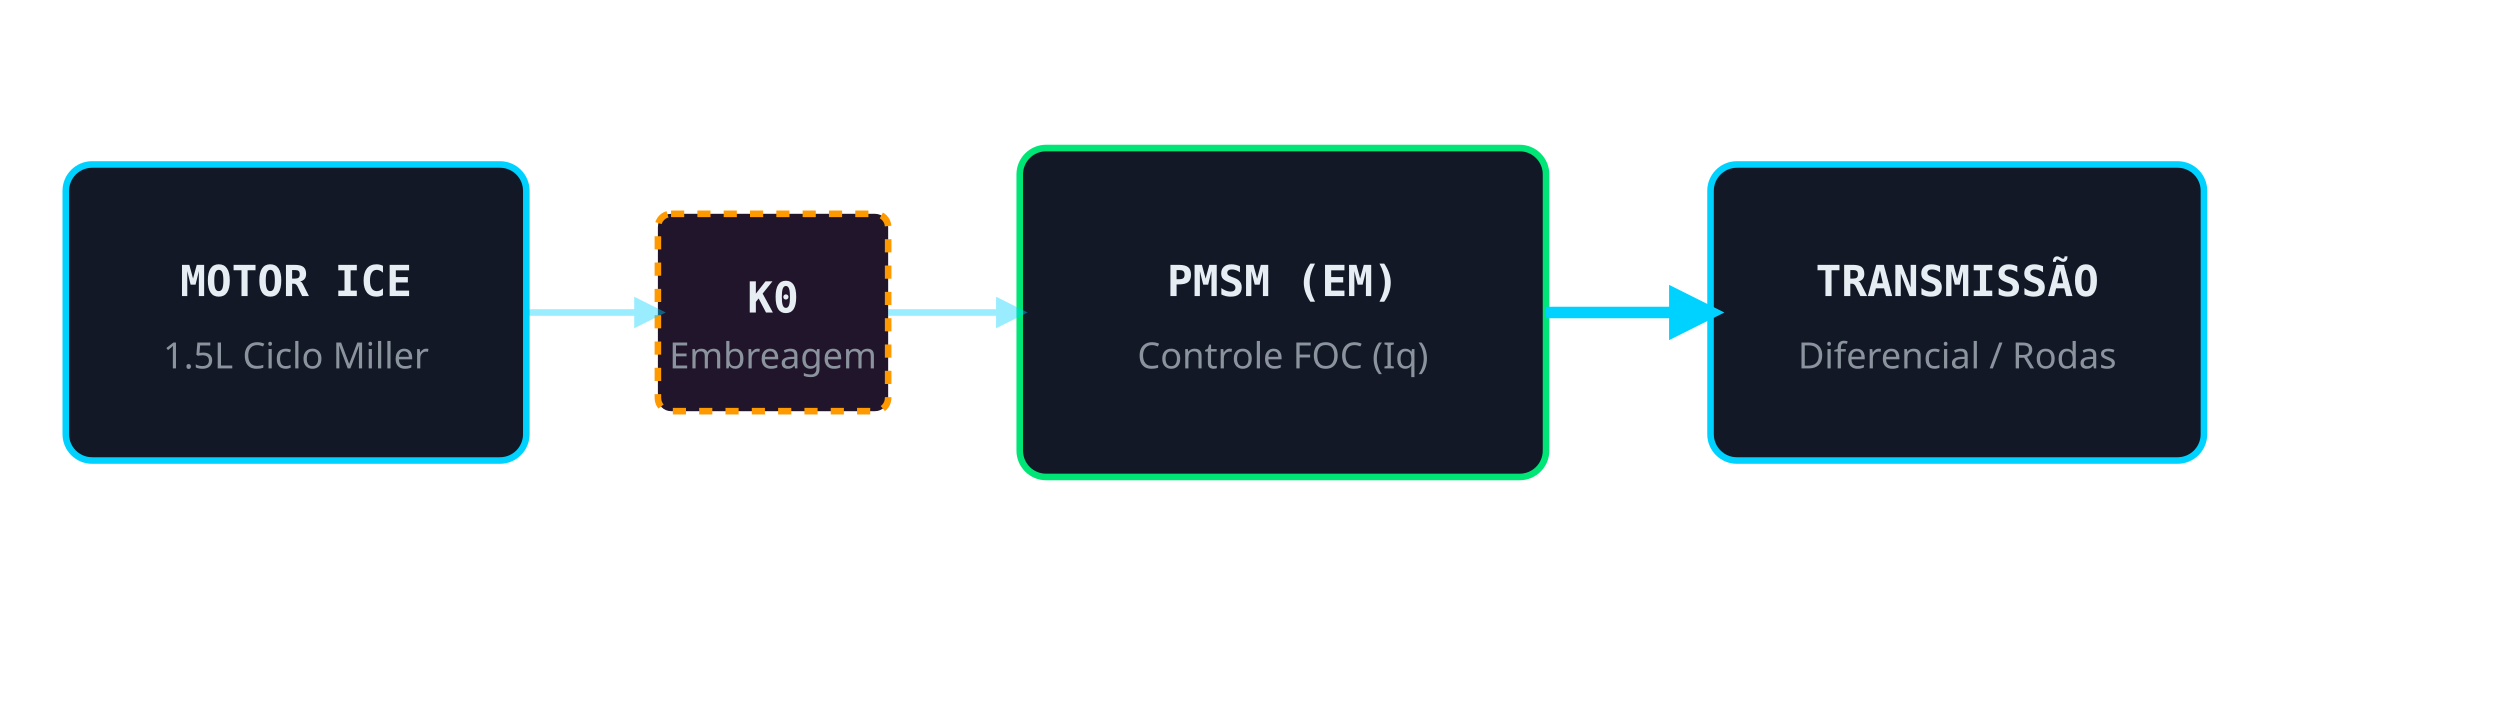
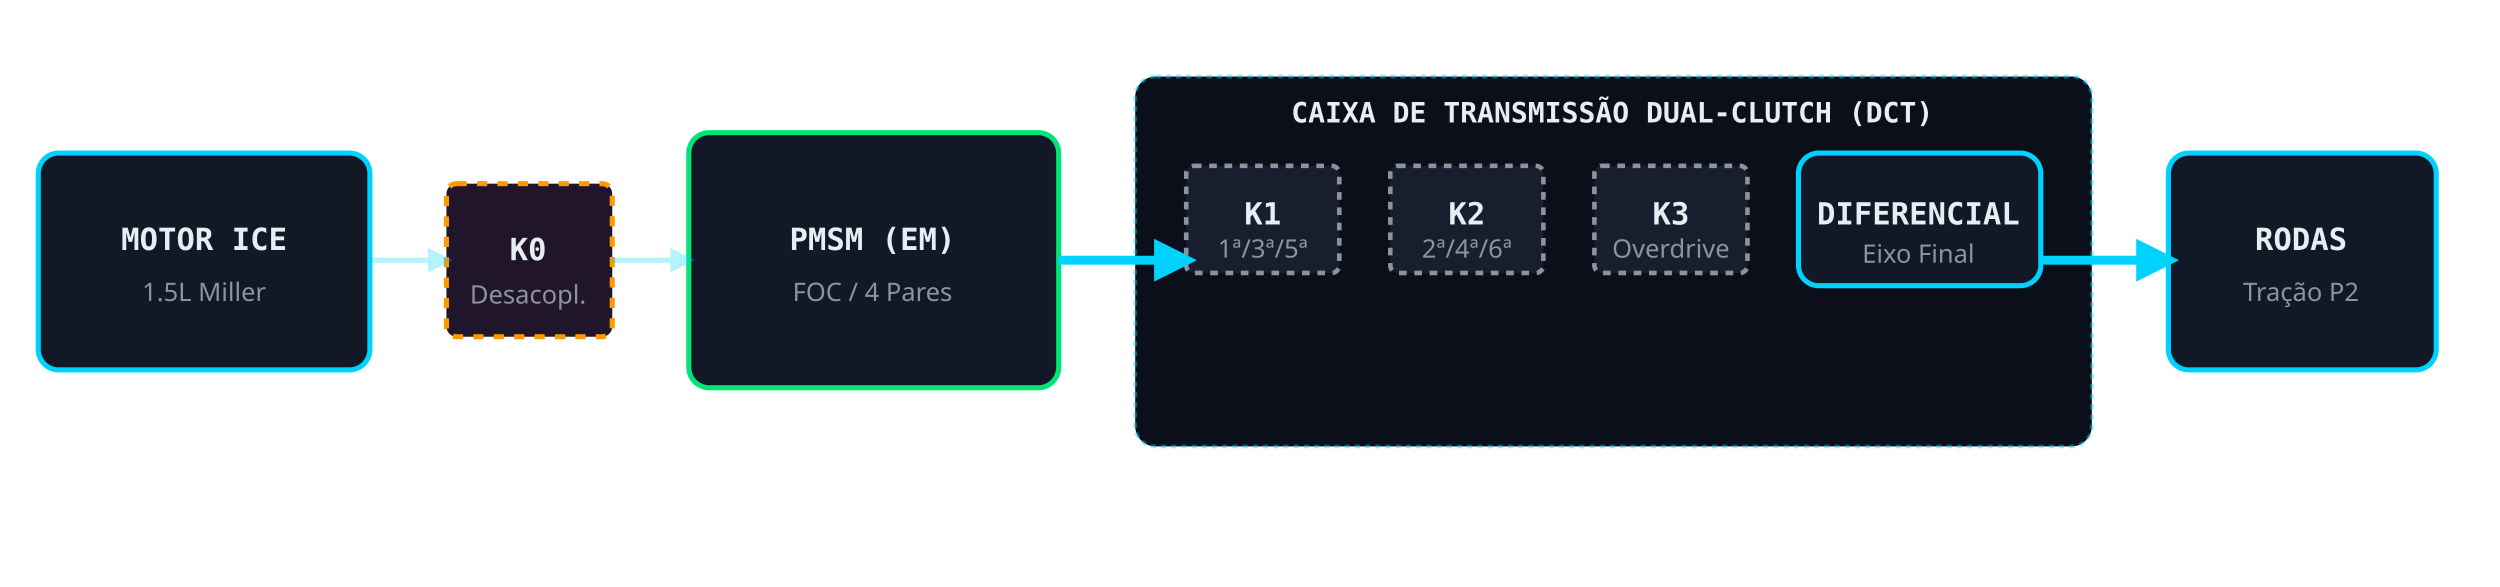
- <svg xmlns="http://www.w3.org/2000/svg" id="p2-svg-root" viewBox="0 0 760 220" width="100%" height="100%">
+ <svg xmlns="http://www.w3.org/2000/svg" id="p2-svg-root" viewBox="0 0 980 230" width="100%" height="100%">
  <style>
    .component-box { fill: #121826; stroke: #00d2ff; stroke-width: 2; rx: 8; transition: all 0.3s ease; }
    .box-em { fill: #121826; stroke: #00e676; stroke-width: 2; rx: 8; transition: all 0.3s ease; }
    .clutch-box { fill: #20152b; stroke: #ff9900; stroke-width: 2; stroke-dasharray: 4; rx: 4; transition: all 0.3s ease; }
-     .text { fill: #e6edf3; font-family: monospace; font-size: 13px; font-weight: bold; text-anchor: middle; }
-     .subtext { fill: #8b949e; font-family: sans-serif; font-size: 11px; text-anchor: middle; }
-     .flow { stroke: #00d2ff; stroke-width: 2; marker-end: url(#arrow); opacity: 0.4; transition: all 0.3s ease; }
+     .clutch-trans { fill: #181e2e; stroke: #8b949e; stroke-width: 1.8; stroke-dasharray: 3; rx: 3; transition: all 0.3s ease; }
+     .trans-housing { fill: #0b0f19; stroke: rgba(0, 210, 255, 0.4); stroke-width: 1.5; stroke-dasharray: 2; rx: 8; }
+     .text { fill: #e6edf3; font-family: monospace; font-size: 12px; font-weight: bold; text-anchor: middle; }
+     .subtext { fill: #8b949e; font-family: sans-serif; font-size: 10px; text-anchor: middle; }
+     .flow { stroke: #00d2ff; stroke-width: 2; marker-end: url(#arrow); opacity: 0.3; transition: all 0.3s ease; }

-     /* Classes Ativas Dinâmicas */
+     /* Estados Ativos com Animação de Pulso */
    .active-ice { fill: rgba(0, 210, 255, 0.25) !important; stroke: #00d2ff !important; stroke-width: 3.5 !important; filter: drop-shadow(0 0 8px #00d2ff); }
    .active-em-drive { fill: rgba(0, 230, 118, 0.25) !important; stroke: #00e676 !important; stroke-width: 3.5 !important; filter: drop-shadow(0 0 8px #00e676); }
    .active-em-regen { fill: rgba(255, 51, 102, 0.25) !important; stroke: #ff3366 !important; stroke-width: 3.5 !important; filter: drop-shadow(0 0 8px #ff3366); }
    .active-k0-engaged { fill: rgba(255, 153, 0, 0.4) !important; stroke: #ff9900 !important; stroke-dasharray: none !important; stroke-width: 3.5 !important; filter: drop-shadow(0 0 8px #ff9900); }
+     
+     /* Ativação das Embreagens da Transmissão K1, K2, K3 */
+     .active-clutch-gear {
+       fill: rgba(0, 210, 255, 0.35) !important;
+       stroke: #00d2ff !important;
+       stroke-dasharray: none !important;
+       stroke-width: 2.5 !important;
+       filter: drop-shadow(0 0 6px #00d2ff);
+       animation: pulse-glow 1.2s infinite alternate;
+     }
+     @keyframes pulse-glow {
+       0% { filter: drop-shadow(0 0 3px #00d2ff); }
+       100% { filter: drop-shadow(0 0 9px #00e676); stroke: #00e676; }
+     }
    .active-flow { opacity: 1.0 !important; stroke-width: 3.5 !important; }
  </style>
  <defs>
    <marker id="arrow" viewBox="0 0 10 10" refX="6" refY="5" markerWidth="6" markerHeight="6" orient="auto">
      <path d="M 0 1 L 8 5 L 0 9 z" fill="#00d2ff" />
    </marker>
  </defs>
-   <rect id="svg-ice" x="20" y="50" width="140" height="90" class="component-box" />
-   <text x="90" y="90" class="text">MOTOR ICE</text>
-   <text x="90" y="112" class="subtext">1.5L Ciclo Miller</text>
-   <rect id="svg-k0" x="200" y="65" width="70" height="60" class="clutch-box" />
-   <text x="235" y="95" class="text" fill="#ff9900">K0</text>
-   <text x="235" y="112" class="subtext">Embreagem</text>
-   <rect id="svg-em" x="310" y="45" width="160" height="100" class="box-em" />
-   <text id="svg-em-text" x="390" y="90" class="text" fill="#00e676">PMSM (EM)</text>
-   <text x="390" y="112" class="subtext">Controle FOC (Iq)</text>
-   <rect id="svg-trans" x="520" y="50" width="150" height="90" class="component-box" />
-   <text x="595" y="90" class="text">TRANSMISSÃO</text>
-   <text x="595" y="112" class="subtext">Diferencial / Rodas</text>
-   <line id="svg-flow-ice-k0" x1="160" y1="95" x2="200" y2="95" class="flow" />
-   <line id="svg-flow-k0-em" x1="270" y1="95" x2="310" y2="95" class="flow" />
-   <line id="svg-flow-em-trans" x1="470" y1="95" x2="520" y2="95" class="flow active-flow" />
+   <rect id="svg-ice" x="15" y="60" width="130" height="85" class="component-box" />
+   <text x="80" y="98" class="text">MOTOR ICE</text>
+   <text x="80" y="118" class="subtext">1.5L Miller</text>
+   <rect id="svg-k0" x="175" y="72" width="65" height="60" class="clutch-box" />
+   <text x="207" y="102" class="text" fill="#ff9900">K0</text>
+   <text x="207" y="119" class="subtext">Desacopl.</text>
+   <rect id="svg-em" x="270" y="52" width="145" height="100" class="box-em" />
+   <text x="342" y="98" class="text" fill="#00e676">PMSM (EM)</text>
+   <text x="342" y="118" class="subtext">FOC / 4 Pares</text>
+   <rect x="445" y="30" width="375" height="145" class="trans-housing" />
+   <text x="632" y="48" class="text" fill="#00d2ff" style="font-size:11px;">CAIXA DE TRANSMISSÃO DUAL-CLUTCH (DCT)</text>
+   <rect id="svg-k1" x="465" y="65" width="60" height="42" class="clutch-trans" />
+   <text x="495" y="88" class="text">K1</text>
+   <text x="495" y="101" class="subtext">1ª/3ª/5ª</text>
+   <rect id="svg-k2" x="545" y="65" width="60" height="42" class="clutch-trans" />
+   <text x="575" y="88" class="text">K2</text>
+   <text x="575" y="101" class="subtext">2ª/4ª/6ª</text>
+   <rect id="svg-k3" x="625" y="65" width="60" height="42" class="clutch-trans" />
+   <text x="655" y="88" class="text">K3</text>
+   <text x="655" y="101" class="subtext">Overdrive</text>
+   <rect x="705" y="60" width="95" height="52" class="component-box" />
+   <text x="752" y="88" class="text">DIFERENCIAL</text>
+   <text x="752" y="103" class="subtext">Eixo Final</text>
+   <rect id="svg-wheels" x="850" y="60" width="105" height="85" class="component-box" />
+   <text x="902" y="98" class="text">RODAS</text>
+   <text x="902" y="118" class="subtext">Tração P2</text>
+   <line id="svg-flow-ice-k0" x1="145" y1="102" x2="175" y2="102" class="flow" />
+   <line id="svg-flow-k0-em" x1="240" y1="102" x2="270" y2="102" class="flow" />
+   <line id="svg-flow-em-trans" x1="415" y1="102" x2="465" y2="102" class="flow active-flow" />
+   <line id="svg-flow-trans-wheel" x1="800" y1="102" x2="850" y2="102" class="flow active-flow" />
</svg>
